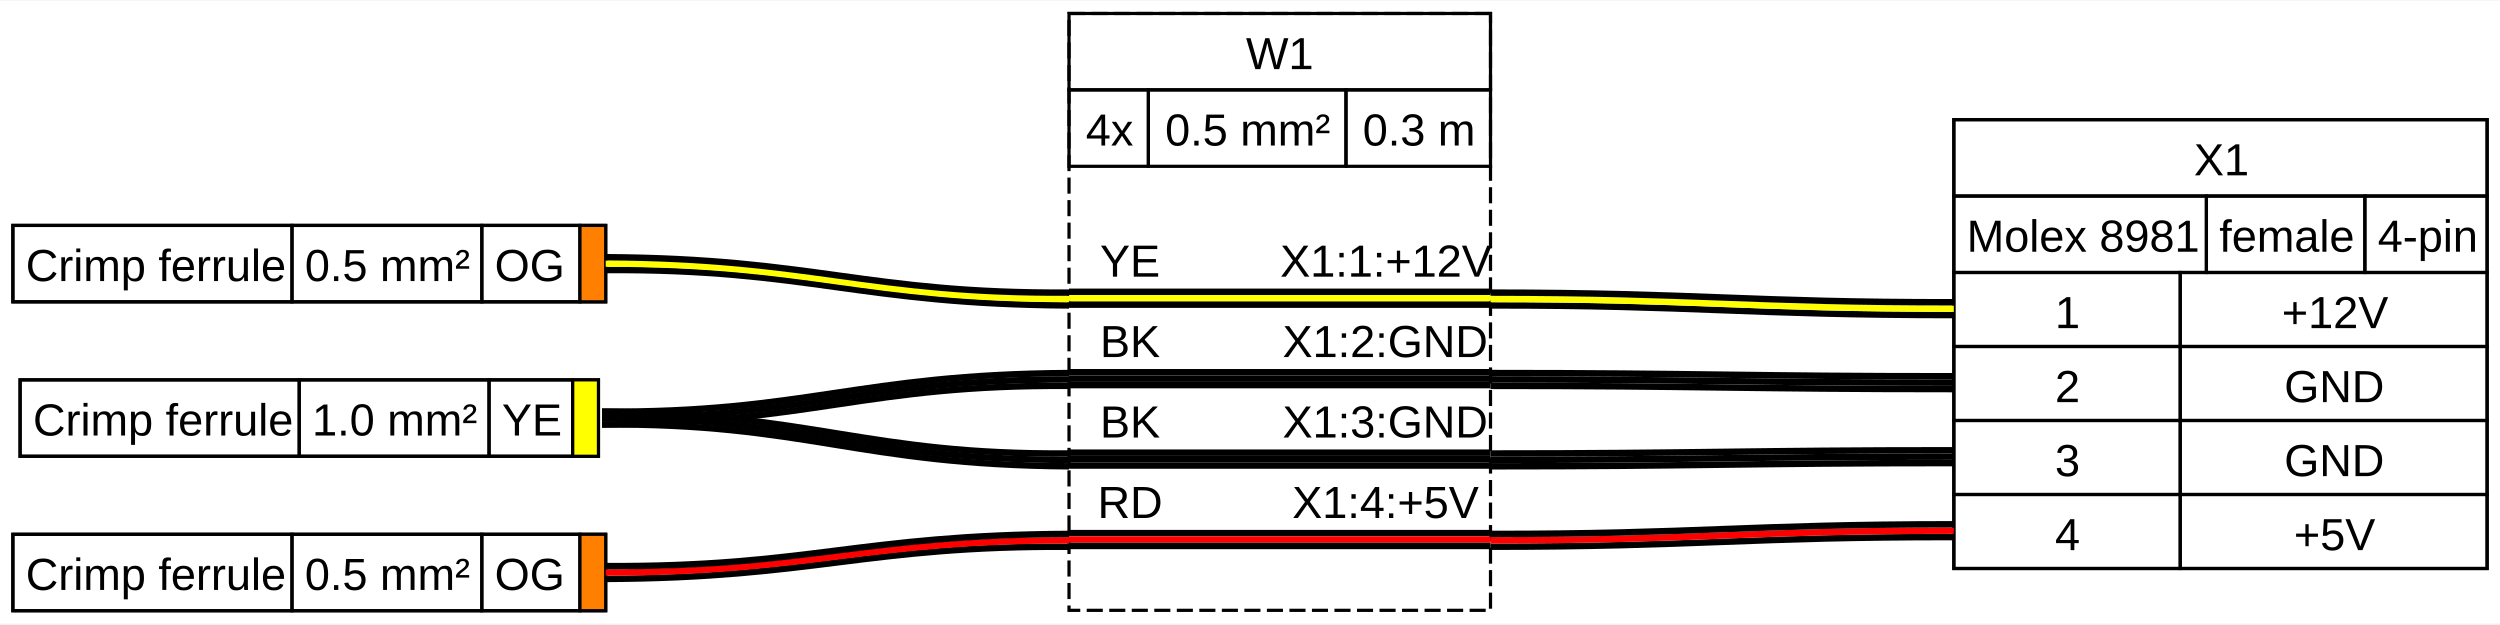
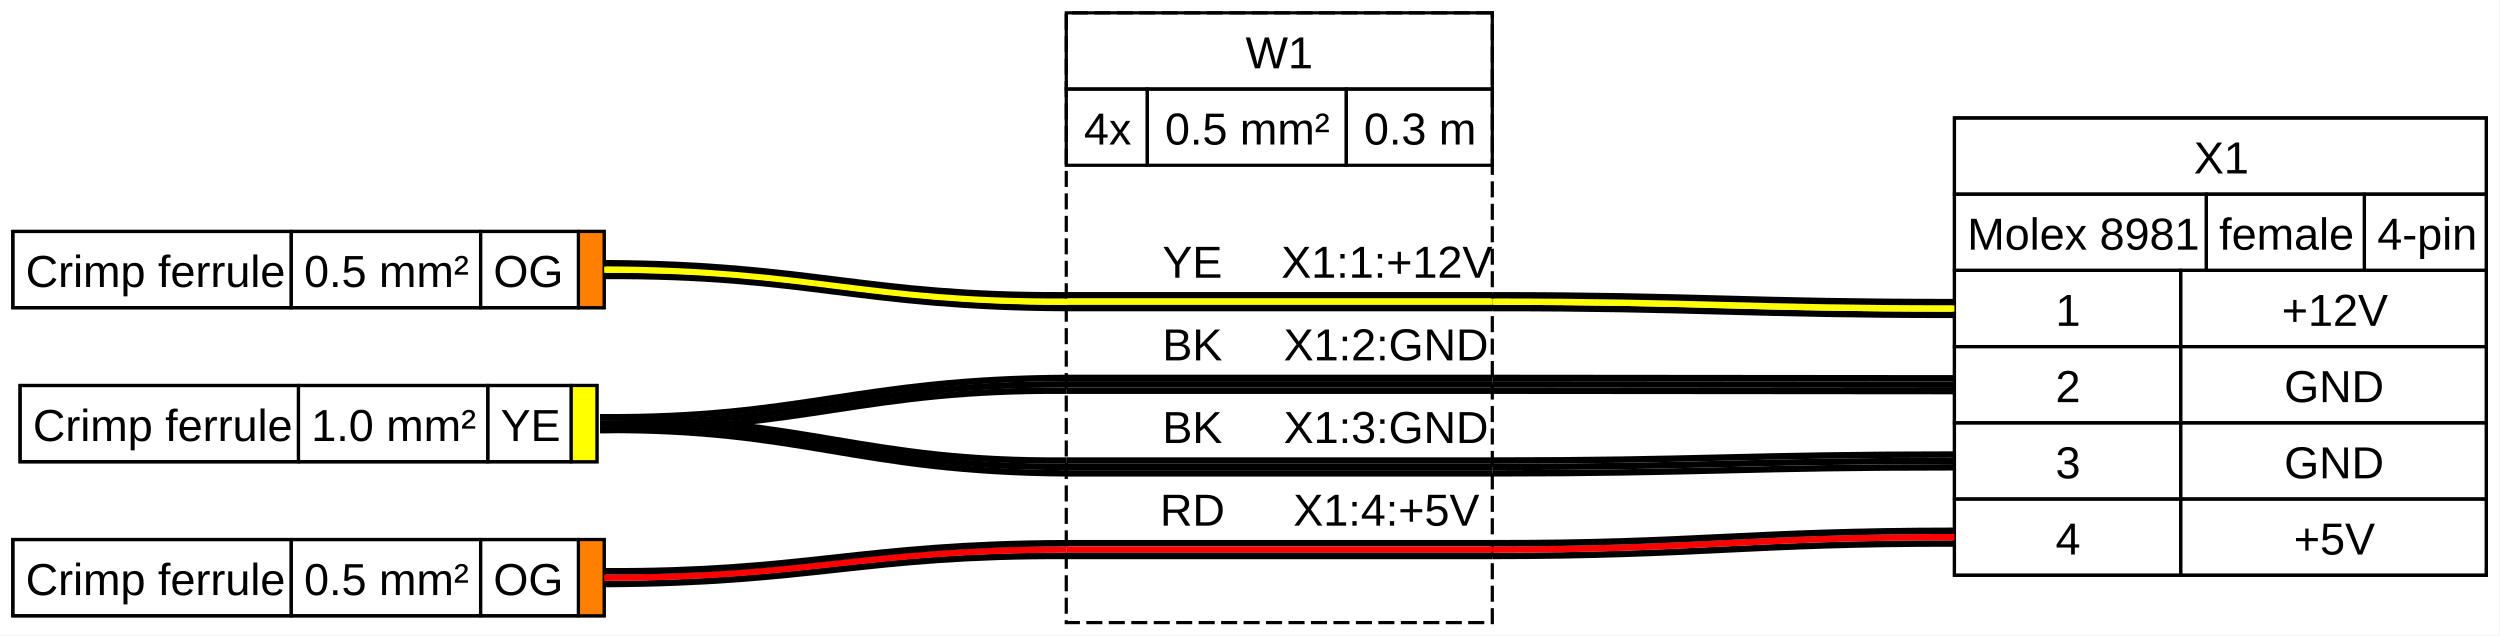
- <svg xmlns="http://www.w3.org/2000/svg" width="777pt" height="194pt" viewBox="0.00 0.00 777.00 193.62">
-   <g id="graph0" class="graph" transform="scale(1 1) rotate(0) translate(4 189.62)">
-     <polygon fill="#ffffff" stroke="none" points="-4,4 -4,-189.62 773,-189.62 773,4 -4,4" />
-     <g id="node1" class="node">
-       <polygon fill="#ffffff" stroke="black" points="184.25,-119.75 0,-119.75 0,-96 184.25,-96 184.25,-119.75" />
-       <polygon fill="none" stroke="black" points="0,-96 0,-119.75 86.75,-119.75 86.75,-96 0,-96" />
-       <text text-anchor="start" x="4" y="-102.45" font-family="arial" font-size="14.00">Crimp ferrule</text>
-       <polygon fill="none" stroke="black" points="86.75,-96 86.75,-119.75 145.75,-119.75 145.75,-96 86.75,-96" />
-       <text text-anchor="start" x="90.75" y="-102.45" font-family="arial" font-size="14.00">0.5 mm²</text>
-       <polygon fill="none" stroke="black" points="145.75,-96 145.75,-119.75 176.25,-119.75 176.25,-96 145.75,-96" />
-       <text text-anchor="start" x="149.75" y="-102.45" font-family="arial" font-size="14.00">OG</text>
-       <polygon fill="#ff8000" stroke="none" points="176.25,-96 176.25,-119.75 184.25,-119.75 184.25,-96 176.25,-96" />
-       <polygon fill="none" stroke="black" points="176.25,-96 176.25,-119.75 184.25,-119.75 184.25,-96 176.25,-96" />
+ <svg xmlns="http://www.w3.org/2000/svg" width="779pt" height="198pt" viewBox="0.00 0.00 779.00 198.00">
+   <g id="graph0" class="graph" transform="scale(1 1) rotate(0) translate(4 194)">
+     <polygon fill="#ffffff" stroke="none" points="-4,4 -4,-194 774.75,-194 774.75,4 -4,4" />
+     <g id="node1" class="node wv-part wv-dsg-__F_05_1">
+       <polygon fill="#ffffff" stroke="black" points="184.25,-121.88 0,-121.88 0,-98.12 184.25,-98.12 184.25,-121.88" />
+       <polygon fill="none" stroke="black" points="0,-98.12 0,-121.88 86.75,-121.88 86.75,-98.12 0,-98.12" />
+       <text xml:space="preserve" text-anchor="start" x="4" y="-104.58" font-family="arial" font-size="14.00">Crimp ferrule</text>
+       <polygon fill="none" stroke="black" points="86.75,-98.12 86.75,-121.88 145.75,-121.88 145.75,-98.12 86.75,-98.12" />
+       <text xml:space="preserve" text-anchor="start" x="90.75" y="-104.58" font-family="arial" font-size="14.00">0.5 mm²</text>
+       <polygon fill="none" stroke="black" points="145.75,-98.12 145.75,-121.88 176.25,-121.88 176.25,-98.12 145.75,-98.12" />
+       <text xml:space="preserve" text-anchor="start" x="149.75" y="-104.58" font-family="arial" font-size="14.00">OG</text>
+       <polygon fill="#ff8000" stroke="none" points="176.25,-98.12 176.25,-121.88 184.25,-121.88 184.25,-98.12 176.25,-98.12" />
+       <polygon fill="none" stroke="black" points="176.25,-98.12 176.25,-121.88 184.25,-121.88 184.25,-98.12 176.25,-98.12" />
    </g>
-     <g id="node5" class="node">
-       <polygon fill="#ffffff" stroke="black" stroke-dasharray="5,2" points="459.25,-185.62 328.25,-185.62 328.25,-0.12 459.25,-0.12 459.25,-185.62" />
-       <polygon fill="none" stroke="black" points="328.25,-161.88 328.25,-185.62 459.25,-185.62 459.25,-161.88 328.25,-161.88" />
-       <text text-anchor="start" x="383.25" y="-168.32" font-family="arial" font-size="14.00">W1</text>
-       <polygon fill="none" stroke="black" points="328.25,-138.12 328.25,-161.88 352.92,-161.88 352.92,-138.12 328.25,-138.12" />
-       <text text-anchor="start" x="333.46" y="-144.57" font-family="arial" font-size="14.00">4x</text>
-       <polygon fill="none" stroke="black" points="352.92,-138.12 352.92,-161.88 414.33,-161.88 414.33,-138.12 352.92,-138.12" />
-       <text text-anchor="start" x="358.12" y="-144.57" font-family="arial" font-size="14.00">0.5 mm²</text>
-       <polygon fill="none" stroke="black" points="414.33,-138.12 414.33,-161.88 459.25,-161.88 459.25,-138.12 414.33,-138.12" />
-       <text text-anchor="start" x="419.54" y="-144.57" font-family="arial" font-size="14.00">0.3 m</text>
-       <text text-anchor="start" x="329.88" y="-122.83" font-family="arial" font-size="14.00"> </text>
-       <text text-anchor="start" x="337.88" y="-103.83" font-family="arial" font-size="14.00">     YE    </text>
-       <text text-anchor="start" x="393.88" y="-103.83" font-family="arial" font-size="14.00">X1:1:+12V</text>
-       <polygon fill="#000000" stroke="none" points="328.25,-98.12 328.25,-100.12 459.25,-100.12 459.25,-98.12 328.25,-98.12" />
-       <polygon fill="#ffff00" stroke="none" points="328.25,-96.12 328.25,-98.12 459.25,-98.12 459.25,-96.12 328.25,-96.12" />
-       <polygon fill="#000000" stroke="none" points="328.25,-94.12 328.25,-96.12 459.25,-96.12 459.25,-94.12 328.25,-94.12" />
-       <text text-anchor="start" x="337.88" y="-78.83" font-family="arial" font-size="14.00">     BK    </text>
-       <text text-anchor="start" x="394.62" y="-78.83" font-family="arial" font-size="14.00">X1:2:GND</text>
-       <polygon fill="#000000" stroke="none" points="328.25,-73.12 328.25,-75.12 459.25,-75.12 459.25,-73.12 328.25,-73.12" />
-       <polygon fill="#000000" stroke="none" points="328.25,-71.12 328.25,-73.12 459.25,-73.12 459.25,-71.12 328.25,-71.12" />
-       <polygon fill="#000000" stroke="none" points="328.25,-69.12 328.25,-71.12 459.25,-71.12 459.25,-69.12 328.25,-69.12" />
-       <text text-anchor="start" x="337.88" y="-53.83" font-family="arial" font-size="14.00">     BK    </text>
-       <text text-anchor="start" x="394.62" y="-53.83" font-family="arial" font-size="14.00">X1:3:GND</text>
-       <polygon fill="#000000" stroke="none" points="328.25,-48.12 328.25,-50.12 459.25,-50.12 459.25,-48.12 328.25,-48.12" />
-       <polygon fill="#000000" stroke="none" points="328.25,-46.12 328.25,-48.12 459.25,-48.12 459.25,-46.12 328.25,-46.12" />
-       <polygon fill="#000000" stroke="none" points="328.25,-44.12 328.25,-46.12 459.25,-46.12 459.25,-44.12 328.25,-44.12" />
-       <text text-anchor="start" x="337.12" y="-28.82" font-family="arial" font-size="14.00">     RD    </text>
-       <text text-anchor="start" x="397.62" y="-28.82" font-family="arial" font-size="14.00">X1:4:+5V</text>
-       <polygon fill="#000000" stroke="none" points="328.25,-23.12 328.25,-25.12 459.25,-25.12 459.25,-23.12 328.25,-23.12" />
-       <polygon fill="#ff0000" stroke="none" points="328.25,-21.12 328.25,-23.12 459.25,-23.12 459.25,-21.12 328.25,-21.12" />
-       <polygon fill="#000000" stroke="none" points="328.25,-19.12 328.25,-21.12 459.25,-21.12 459.25,-19.12 328.25,-19.12" />
-       <text text-anchor="start" x="329.88" y="-3.83" font-family="arial" font-size="14.00"> </text>
+     <g id="node5" class="node wv-part wv-dsg-W1">
+       <polygon fill="#ffffff" stroke="black" stroke-dasharray="5,2" points="461,-190 328.25,-190 328.25,0 461,0 461,-190" />
+       <polygon fill="none" stroke="black" points="328.25,-166.25 328.25,-190 461,-190 461,-166.25 328.25,-166.25" />
+       <text xml:space="preserve" text-anchor="start" x="384.12" y="-172.7" font-family="arial" font-size="14.00">W1</text>
+       <polygon fill="none" stroke="black" points="328.25,-142.5 328.25,-166.25 353.5,-166.25 353.5,-142.5 328.25,-142.5" />
+       <text xml:space="preserve" text-anchor="start" x="333.75" y="-148.95" font-family="arial" font-size="14.00">4x</text>
+       <polygon fill="none" stroke="black" points="353.5,-142.5 353.5,-166.25 415.5,-166.25 415.5,-142.5 353.5,-142.5" />
+       <text xml:space="preserve" text-anchor="start" x="359" y="-148.95" font-family="arial" font-size="14.00">0.5 mm²</text>
+       <polygon fill="none" stroke="black" points="415.5,-142.5 415.5,-166.25 461,-166.25 461,-142.5 415.5,-142.5" />
+       <text xml:space="preserve" text-anchor="start" x="421" y="-148.95" font-family="arial" font-size="14.00">0.3 m</text>
+       <text xml:space="preserve" text-anchor="start" x="330.25" y="-127.2" font-family="arial" font-size="14.00"> </text>
+       <text xml:space="preserve" text-anchor="start" x="338.75" y="-107.45" font-family="arial" font-size="14.00">     YE    </text>
+       <text xml:space="preserve" text-anchor="start" x="395.25" y="-107.45" font-family="arial" font-size="14.00">X1:1:+12V</text>
+       <polygon fill="#000000" stroke="none" points="328.25,-101 328.25,-103 461,-103 461,-101 328.25,-101" />
+       <polygon fill="#ffff00" stroke="none" points="328.25,-99 328.25,-101 461,-101 461,-99 328.25,-99" />
+       <polygon fill="#000000" stroke="none" points="328.25,-97 328.25,-99 461,-99 461,-97 328.25,-97" />
+       <text xml:space="preserve" text-anchor="start" x="338.75" y="-81.7" font-family="arial" font-size="14.00">     BK    </text>
+       <text xml:space="preserve" text-anchor="start" x="396" y="-81.7" font-family="arial" font-size="14.00">X1:2:GND</text>
+       <polygon fill="#000000" stroke="none" points="328.25,-75.25 328.25,-77.25 461,-77.25 461,-75.25 328.25,-75.25" />
+       <polygon fill="#000000" stroke="none" points="328.25,-73.25 328.25,-75.25 461,-75.25 461,-73.25 328.25,-73.25" />
+       <polygon fill="#000000" stroke="none" points="328.25,-71.25 328.25,-73.25 461,-73.25 461,-71.25 328.25,-71.25" />
+       <text xml:space="preserve" text-anchor="start" x="338.75" y="-55.95" font-family="arial" font-size="14.00">     BK    </text>
+       <text xml:space="preserve" text-anchor="start" x="396" y="-55.95" font-family="arial" font-size="14.00">X1:3:GND</text>
+       <polygon fill="#000000" stroke="none" points="328.25,-49.5 328.25,-51.5 461,-51.5 461,-49.5 328.25,-49.5" />
+       <polygon fill="#000000" stroke="none" points="328.25,-47.5 328.25,-49.5 461,-49.5 461,-47.5 328.25,-47.5" />
+       <polygon fill="#000000" stroke="none" points="328.25,-45.5 328.25,-47.5 461,-47.5 461,-45.5 328.25,-45.5" />
+       <text xml:space="preserve" text-anchor="start" x="338" y="-30.2" font-family="arial" font-size="14.00">     RD    </text>
+       <text xml:space="preserve" text-anchor="start" x="399" y="-30.2" font-family="arial" font-size="14.00">X1:4:+5V</text>
+       <polygon fill="#000000" stroke="none" points="328.25,-23.75 328.25,-25.75 461,-25.75 461,-23.75 328.25,-23.75" />
+       <polygon fill="#ff0000" stroke="none" points="328.25,-21.75 328.25,-23.75 461,-23.75 461,-21.75 328.25,-21.75" />
+       <polygon fill="#000000" stroke="none" points="328.25,-19.75 328.25,-21.75 461,-21.75 461,-19.75 328.25,-19.75" />
+       <text xml:space="preserve" text-anchor="start" x="330.25" y="-4.45" font-family="arial" font-size="14.00"> </text>
    </g>
-     <g id="edge1" class="edge">
-       <path fill="none" stroke="#000000" stroke-width="2" d="M184.25,-105.88C247.29,-106.24 262.91,-95.24 328.25,-94.88" />
-       <path fill="none" stroke="#ffff00" stroke-width="2" d="M184.25,-107.88C248.44,-107.87 264.06,-96.87 328.25,-96.88" />
-       <path fill="none" stroke="#000000" stroke-width="2" d="M184.25,-109.87C249.59,-109.51 265.21,-98.51 328.25,-98.87" />
+     <g id="edge1" class="edge wv-wire wv-net-W1-w1 wv-net-__F_05_1-p1">
+       <path fill="none" stroke="#000000" stroke-width="2" d="M184.25,-108C247.33,-108.31 263.02,-98.31 328.25,-98" />
+       <path fill="none" stroke="#ffff00" stroke-width="2" d="M184.25,-110C248.4,-110 264.1,-100 328.25,-100" />
+       <path fill="none" stroke="#000000" stroke-width="2" d="M184.25,-112C249.48,-111.69 265.17,-101.69 328.25,-102" />
    </g>
-     <g id="node2" class="node">
-       <polygon fill="#ffffff" stroke="black" points="182,-71.75 2.25,-71.75 2.25,-48 182,-48 182,-71.75" />
-       <polygon fill="none" stroke="black" points="2.25,-48 2.25,-71.75 89,-71.75 89,-48 2.25,-48" />
-       <text text-anchor="start" x="6.25" y="-54.45" font-family="arial" font-size="14.00">Crimp ferrule</text>
-       <polygon fill="none" stroke="black" points="89,-48 89,-71.75 148,-71.75 148,-48 89,-48" />
-       <text text-anchor="start" x="93" y="-54.45" font-family="arial" font-size="14.00">1.0 mm²</text>
-       <polygon fill="none" stroke="black" points="148,-48 148,-71.75 174,-71.75 174,-48 148,-48" />
-       <text text-anchor="start" x="152" y="-54.45" font-family="arial" font-size="14.00">YE</text>
-       <polygon fill="#ffff00" stroke="none" points="174,-48 174,-71.75 182,-71.75 182,-48 174,-48" />
-       <polygon fill="none" stroke="black" points="174,-48 174,-71.75 182,-71.75 182,-48 174,-48" />
+     <g id="node2" class="node wv-part wv-dsg-F1">
+       <polygon fill="#ffffff" stroke="black" points="182,-73.88 2.25,-73.88 2.25,-50.12 182,-50.12 182,-73.88" />
+       <polygon fill="none" stroke="black" points="2.25,-50.12 2.25,-73.88 89,-73.88 89,-50.12 2.25,-50.12" />
+       <text xml:space="preserve" text-anchor="start" x="6.25" y="-56.58" font-family="arial" font-size="14.00">Crimp ferrule</text>
+       <polygon fill="none" stroke="black" points="89,-50.12 89,-73.88 148,-73.88 148,-50.12 89,-50.12" />
+       <text xml:space="preserve" text-anchor="start" x="93" y="-56.58" font-family="arial" font-size="14.00">1.0 mm²</text>
+       <polygon fill="none" stroke="black" points="148,-50.12 148,-73.88 174,-73.88 174,-50.12 148,-50.12" />
+       <text xml:space="preserve" text-anchor="start" x="152" y="-56.58" font-family="arial" font-size="14.00">YE</text>
+       <polygon fill="#ffff00" stroke="none" points="174,-50.12 174,-73.88 182,-73.88 182,-50.12 174,-50.12" />
+       <polygon fill="none" stroke="black" points="174,-50.12 174,-73.88 182,-73.88 182,-50.12 174,-50.12" />
    </g>
-     <g id="edge3" class="edge">
-       <path fill="none" stroke="#000000" stroke-width="2" d="M183.12,-57.88C249.06,-58.29 264.75,-70.29 328.25,-69.88" />
-       <path fill="none" stroke="#000000" stroke-width="2" d="M183.12,-59.88C247.85,-59.88 263.53,-71.88 328.25,-71.88" />
-       <path fill="none" stroke="#000000" stroke-width="2" d="M183.12,-61.87C246.63,-61.46 262.31,-73.46 328.25,-73.87" />
+     <g id="edge3" class="edge wv-wire wv-net-W1-w2 wv-net-F1-p1">
+       <path fill="none" stroke="#000000" stroke-width="2" d="M183,-60C249.02,-60.42 264.7,-72.67 328.25,-72.25" />
+       <path fill="none" stroke="#000000" stroke-width="2" d="M183,-62C247.78,-62 263.47,-74.25 328.25,-74.25" />
+       <path fill="none" stroke="#000000" stroke-width="2" d="M183,-64C246.55,-63.58 262.23,-75.83 328.25,-76.25" />
    </g>
-     <g id="edge5" class="edge">
-       <path fill="none" stroke="#000000" stroke-width="2" d="M183.12,-57.88C246.6,-58.34 262.21,-45.34 328.25,-44.88" />
-       <path fill="none" stroke="#000000" stroke-width="2" d="M183.12,-59.88C247.88,-59.87 263.49,-46.87 328.25,-46.88" />
-       <path fill="none" stroke="#000000" stroke-width="2" d="M183.12,-61.87C249.16,-61.41 264.77,-48.41 328.25,-48.87" />
+     <g id="edge5" class="edge wv-wire wv-net-W1-w3 wv-net-F1-p1">
+       <path fill="none" stroke="#000000" stroke-width="2" d="M183,-60C246.52,-60.49 262.11,-46.99 328.25,-46.5" />
+       <path fill="none" stroke="#000000" stroke-width="2" d="M183,-62C247.83,-62 263.42,-48.5 328.25,-48.5" />
+       <path fill="none" stroke="#000000" stroke-width="2" d="M183,-64C249.14,-63.51 264.73,-50.01 328.25,-50.5" />
    </g>
-     <g id="node3" class="node">
-       <polygon fill="#ffffff" stroke="black" points="184.25,-23.75 0,-23.75 0,0 184.25,0 184.25,-23.75" />
-       <polygon fill="none" stroke="black" points="0,0 0,-23.75 86.75,-23.75 86.75,0 0,0" />
-       <text text-anchor="start" x="4" y="-6.45" font-family="arial" font-size="14.00">Crimp ferrule</text>
-       <polygon fill="none" stroke="black" points="86.75,0 86.75,-23.75 145.75,-23.75 145.75,0 86.75,0" />
-       <text text-anchor="start" x="90.75" y="-6.45" font-family="arial" font-size="14.00">0.5 mm²</text>
-       <polygon fill="none" stroke="black" points="145.75,0 145.75,-23.75 176.25,-23.75 176.25,0 145.75,0" />
-       <text text-anchor="start" x="149.75" y="-6.45" font-family="arial" font-size="14.00">OG</text>
-       <polygon fill="#ff8000" stroke="none" points="176.25,0 176.25,-23.75 184.25,-23.75 184.25,0 176.25,0" />
-       <polygon fill="none" stroke="black" points="176.25,0 176.25,-23.75 184.25,-23.75 184.25,0 176.25,0" />
+     <g id="node3" class="node wv-part wv-dsg-__F_05_2">
+       <polygon fill="#ffffff" stroke="black" points="184.25,-25.88 0,-25.88 0,-2.12 184.25,-2.12 184.25,-25.88" />
+       <polygon fill="none" stroke="black" points="0,-2.12 0,-25.88 86.75,-25.88 86.75,-2.12 0,-2.12" />
+       <text xml:space="preserve" text-anchor="start" x="4" y="-8.57" font-family="arial" font-size="14.00">Crimp ferrule</text>
+       <polygon fill="none" stroke="black" points="86.75,-2.12 86.75,-25.88 145.75,-25.88 145.75,-2.12 86.75,-2.12" />
+       <text xml:space="preserve" text-anchor="start" x="90.75" y="-8.57" font-family="arial" font-size="14.00">0.5 mm²</text>
+       <polygon fill="none" stroke="black" points="145.75,-2.12 145.75,-25.88 176.25,-25.88 176.25,-2.12 145.75,-2.12" />
+       <text xml:space="preserve" text-anchor="start" x="149.75" y="-8.57" font-family="arial" font-size="14.00">OG</text>
+       <polygon fill="#ff8000" stroke="none" points="176.25,-2.12 176.25,-25.88 184.25,-25.88 184.25,-2.12 176.25,-2.12" />
+       <polygon fill="none" stroke="black" points="176.25,-2.12 176.25,-25.88 184.25,-25.88 184.25,-2.12 176.25,-2.12" />
    </g>
-     <g id="edge7" class="edge">
-       <path fill="none" stroke="#000000" stroke-width="2" d="M184.25,-9.88C249.48,-10.19 265.17,-20.19 328.25,-19.88" />
-       <path fill="none" stroke="#ff0000" stroke-width="2" d="M184.25,-11.88C248.4,-11.88 264.1,-21.88 328.25,-21.88" />
-       <path fill="none" stroke="#000000" stroke-width="2" d="M184.25,-13.87C247.33,-13.56 263.02,-23.56 328.25,-23.87" />
+     <g id="edge7" class="edge wv-wire wv-net-W1-w4 wv-net-__F_05_2-p1">
+       <path fill="none" stroke="#000000" stroke-width="2" d="M184.25,-12C249.34,-12.25 265.1,-21 328.25,-20.75" />
+       <path fill="none" stroke="#ff0000" stroke-width="2" d="M184.25,-14C248.37,-14 264.13,-22.75 328.25,-22.75" />
+       <path fill="none" stroke="#000000" stroke-width="2" d="M184.25,-16C247.4,-15.75 263.16,-24.5 328.25,-24.75" />
    </g>
-     <g id="node4" class="node">
-       <polygon fill="#ffffff" stroke="black" points="769,-152.62 603.25,-152.62 603.25,-13.12 769,-13.12 769,-152.62" />
-       <polygon fill="none" stroke="black" points="603.25,-128.88 603.25,-152.62 769,-152.62 769,-128.88 603.25,-128.88" />
-       <text text-anchor="start" x="677.88" y="-135.32" font-family="arial" font-size="14.00">X1</text>
-       <polygon fill="none" stroke="black" points="603.25,-105.12 603.25,-128.88 681.75,-128.88 681.75,-105.12 603.25,-105.12" />
-       <text text-anchor="start" x="607.25" y="-111.58" font-family="arial" font-size="14.00">Molex 8981</text>
-       <polygon fill="none" stroke="black" points="681.75,-105.12 681.75,-128.88 731,-128.88 731,-105.12 681.75,-105.12" />
-       <text text-anchor="start" x="685.75" y="-111.58" font-family="arial" font-size="14.00">female</text>
-       <polygon fill="none" stroke="black" points="731,-105.12 731,-128.88 769,-128.88 769,-105.12 731,-105.12" />
-       <text text-anchor="start" x="735" y="-111.58" font-family="arial" font-size="14.00">4-pin</text>
-       <polygon fill="none" stroke="black" points="603.25,-82.12 603.25,-105.12 673.62,-105.12 673.62,-82.12 603.25,-82.12" />
-       <text text-anchor="start" x="634.69" y="-87.83" font-family="arial" font-size="14.00">1</text>
-       <polygon fill="none" stroke="black" points="673.62,-82.12 673.62,-105.12 769,-105.12 769,-82.12 673.62,-82.12" />
-       <text text-anchor="start" x="705.19" y="-87.83" font-family="arial" font-size="14.00">+12V</text>
-       <polygon fill="none" stroke="black" points="603.25,-59.12 603.25,-82.12 673.62,-82.12 673.62,-59.12 603.25,-59.12" />
-       <text text-anchor="start" x="634.69" y="-64.83" font-family="arial" font-size="14.00">2</text>
-       <polygon fill="none" stroke="black" points="673.62,-59.12 673.62,-82.12 769,-82.12 769,-59.12 673.62,-59.12" />
-       <text text-anchor="start" x="705.94" y="-64.83" font-family="arial" font-size="14.00">GND</text>
-       <polygon fill="none" stroke="black" points="603.25,-36.12 603.25,-59.12 673.62,-59.12 673.62,-36.12 603.25,-36.12" />
-       <text text-anchor="start" x="634.69" y="-41.83" font-family="arial" font-size="14.00">3</text>
-       <polygon fill="none" stroke="black" points="673.62,-36.12 673.62,-59.12 769,-59.12 769,-36.12 673.62,-36.12" />
-       <text text-anchor="start" x="705.94" y="-41.83" font-family="arial" font-size="14.00">GND</text>
-       <polygon fill="none" stroke="black" points="603.25,-13.12 603.25,-36.12 673.62,-36.12 673.62,-13.12 603.25,-13.12" />
-       <text text-anchor="start" x="634.69" y="-18.82" font-family="arial" font-size="14.00">4</text>
-       <polygon fill="none" stroke="black" points="673.62,-13.12 673.62,-36.12 769,-36.12 769,-13.12 673.62,-13.12" />
-       <text text-anchor="start" x="708.94" y="-18.82" font-family="arial" font-size="14.00">+5V</text>
+     <g id="node4" class="node wv-part wv-dsg-X1">
+       <polygon fill="#ffffff" stroke="black" points="770.75,-157.25 605,-157.25 605,-14.75 770.75,-14.75 770.75,-157.25" />
+       <polygon fill="none" stroke="black" points="605,-133.5 605,-157.25 770.75,-157.25 770.75,-133.5 605,-133.5" />
+       <text xml:space="preserve" text-anchor="start" x="679.62" y="-139.95" font-family="arial" font-size="14.00">X1</text>
+       <polygon fill="none" stroke="black" points="605,-109.75 605,-133.5 683.5,-133.5 683.5,-109.75 605,-109.75" />
+       <text xml:space="preserve" text-anchor="start" x="609" y="-116.2" font-family="arial" font-size="14.00">Molex 8981</text>
+       <polygon fill="none" stroke="black" points="683.5,-109.75 683.5,-133.5 732.75,-133.5 732.75,-109.75 683.5,-109.75" />
+       <text xml:space="preserve" text-anchor="start" x="687.5" y="-116.2" font-family="arial" font-size="14.00">female</text>
+       <polygon fill="none" stroke="black" points="732.75,-109.75 732.75,-133.5 770.75,-133.5 770.75,-109.75 732.75,-109.75" />
+       <text xml:space="preserve" text-anchor="start" x="736.75" y="-116.2" font-family="arial" font-size="14.00">4-pin</text>
+       <polygon fill="none" stroke="black" points="605,-86 605,-109.75 675.5,-109.75 675.5,-86 605,-86" />
+       <text xml:space="preserve" text-anchor="start" x="636.5" y="-92.45" font-family="arial" font-size="14.00">1</text>
+       <polygon fill="none" stroke="black" points="675.5,-86 675.5,-109.75 770.75,-109.75 770.75,-86 675.5,-86" />
+       <text xml:space="preserve" text-anchor="start" x="707" y="-92.45" font-family="arial" font-size="14.00">+12V</text>
+       <polygon fill="none" stroke="black" points="605,-62.25 605,-86 675.5,-86 675.5,-62.25 605,-62.25" />
+       <text xml:space="preserve" text-anchor="start" x="636.5" y="-68.7" font-family="arial" font-size="14.00">2</text>
+       <polygon fill="none" stroke="black" points="675.5,-62.25 675.5,-86 770.75,-86 770.75,-62.25 675.5,-62.25" />
+       <text xml:space="preserve" text-anchor="start" x="707.75" y="-68.7" font-family="arial" font-size="14.00">GND</text>
+       <polygon fill="none" stroke="black" points="605,-38.5 605,-62.25 675.5,-62.25 675.5,-38.5 605,-38.5" />
+       <text xml:space="preserve" text-anchor="start" x="636.5" y="-44.95" font-family="arial" font-size="14.00">3</text>
+       <polygon fill="none" stroke="black" points="675.5,-38.5 675.5,-62.25 770.75,-62.25 770.75,-38.5 675.5,-38.5" />
+       <text xml:space="preserve" text-anchor="start" x="707.75" y="-44.95" font-family="arial" font-size="14.00">GND</text>
+       <polygon fill="none" stroke="black" points="605,-14.75 605,-38.5 675.5,-38.5 675.5,-14.75 605,-14.75" />
+       <text xml:space="preserve" text-anchor="start" x="636.5" y="-21.2" font-family="arial" font-size="14.00">4</text>
+       <polygon fill="none" stroke="black" points="675.5,-14.75 675.5,-38.5 770.75,-38.5 770.75,-14.75 675.5,-14.75" />
+       <text xml:space="preserve" text-anchor="start" x="710.75" y="-21.2" font-family="arial" font-size="14.00">+5V</text>
    </g>
-     <g id="edge2" class="edge">
-       <path fill="none" stroke="#000000" stroke-width="2" d="M459.25,-94.88C522.89,-94.91 538.87,-91.91 603.25,-91.88" />
-       <path fill="none" stroke="#ffff00" stroke-width="2" d="M459.25,-96.87C523.26,-96.88 539.24,-93.88 603.25,-93.87" />
-       <path fill="none" stroke="#000000" stroke-width="2" d="M459.25,-98.87C523.63,-98.84 539.61,-95.84 603.25,-95.87" />
+     <g id="edge2" class="edge wv-wire wv-net-W1-w1 wv-net-X1-p1">
+       <path fill="none" stroke="#000000" stroke-width="2" d="M461,-98C524.74,-98.02 540.73,-95.89 605,-95.88" />
+       <path fill="none" stroke="#ffff00" stroke-width="2" d="M461,-100C525.01,-100 540.99,-97.88 605,-97.88" />
+       <path fill="none" stroke="#000000" stroke-width="2" d="M461,-102C525.27,-101.98 541.26,-99.86 605,-99.87" />
    </g>
-     <g id="edge4" class="edge">
-       <path fill="none" stroke="#000000" stroke-width="2" d="M459.25,-69.88C523.13,-69.88 539.12,-68.88 603.25,-68.88" />
-       <path fill="none" stroke="#000000" stroke-width="2" d="M459.25,-71.88C523.25,-71.88 539.25,-70.88 603.25,-70.88" />
-       <path fill="none" stroke="#000000" stroke-width="2" d="M459.25,-73.87C523.38,-73.87 539.37,-72.87 603.25,-72.87" />
+     <g id="edge4" class="edge wv-wire wv-net-W1-w2 wv-net-X1-p2">
+       <path fill="none" stroke="#000000" stroke-width="2" d="M461,-72.25C524.98,-72.25 540.98,-72.13 605,-72.13" />
+       <path fill="none" stroke="#000000" stroke-width="2" d="M461,-74.25C525,-74.25 541,-74.12 605,-74.12" />
+       <path fill="none" stroke="#000000" stroke-width="2" d="M461,-76.25C525.02,-76.25 541.02,-76.12 605,-76.12" />
    </g>
-     <g id="edge6" class="edge">
-       <path fill="none" stroke="#000000" stroke-width="2" d="M459.25,-44.88C523.38,-44.88 539.37,-45.88 603.25,-45.88" />
-       <path fill="none" stroke="#000000" stroke-width="2" d="M459.25,-46.88C523.25,-46.88 539.25,-47.88 603.25,-47.88" />
-       <path fill="none" stroke="#000000" stroke-width="2" d="M459.25,-48.87C523.13,-48.87 539.12,-49.87 603.25,-49.87" />
+     <g id="edge6" class="edge wv-wire wv-net-W1-w3 wv-net-X1-p3">
+       <path fill="none" stroke="#000000" stroke-width="2" d="M461,-46.5C525.24,-46.51 541.23,-48.39 605,-48.38" />
+       <path fill="none" stroke="#000000" stroke-width="2" d="M461,-48.5C525.01,-48.5 540.99,-50.38 605,-50.38" />
+       <path fill="none" stroke="#000000" stroke-width="2" d="M461,-50.5C524.77,-50.49 540.76,-52.36 605,-52.37" />
    </g>
-     <g id="edge8" class="edge">
-       <path fill="none" stroke="#000000" stroke-width="2" d="M459.25,-19.88C523.63,-19.91 539.61,-22.91 603.25,-22.88" />
-       <path fill="none" stroke="#ff0000" stroke-width="2" d="M459.25,-21.88C523.26,-21.88 539.24,-24.88 603.25,-24.88" />
-       <path fill="none" stroke="#000000" stroke-width="2" d="M459.25,-23.87C522.89,-23.84 538.87,-26.84 603.25,-26.87" />
+     <g id="edge8" class="edge wv-wire wv-net-W1-w4 wv-net-X1-p4">
+       <path fill="none" stroke="#000000" stroke-width="2" d="M461,-20.75C525.5,-20.81 541.45,-24.68 605,-24.63" />
+       <path fill="none" stroke="#ff0000" stroke-width="2" d="M461,-22.75C525.02,-22.75 540.98,-26.63 605,-26.62" />
+       <path fill="none" stroke="#000000" stroke-width="2" d="M461,-24.75C524.55,-24.69 540.5,-28.57 605,-28.62" />
    </g>
  </g>
</svg>
